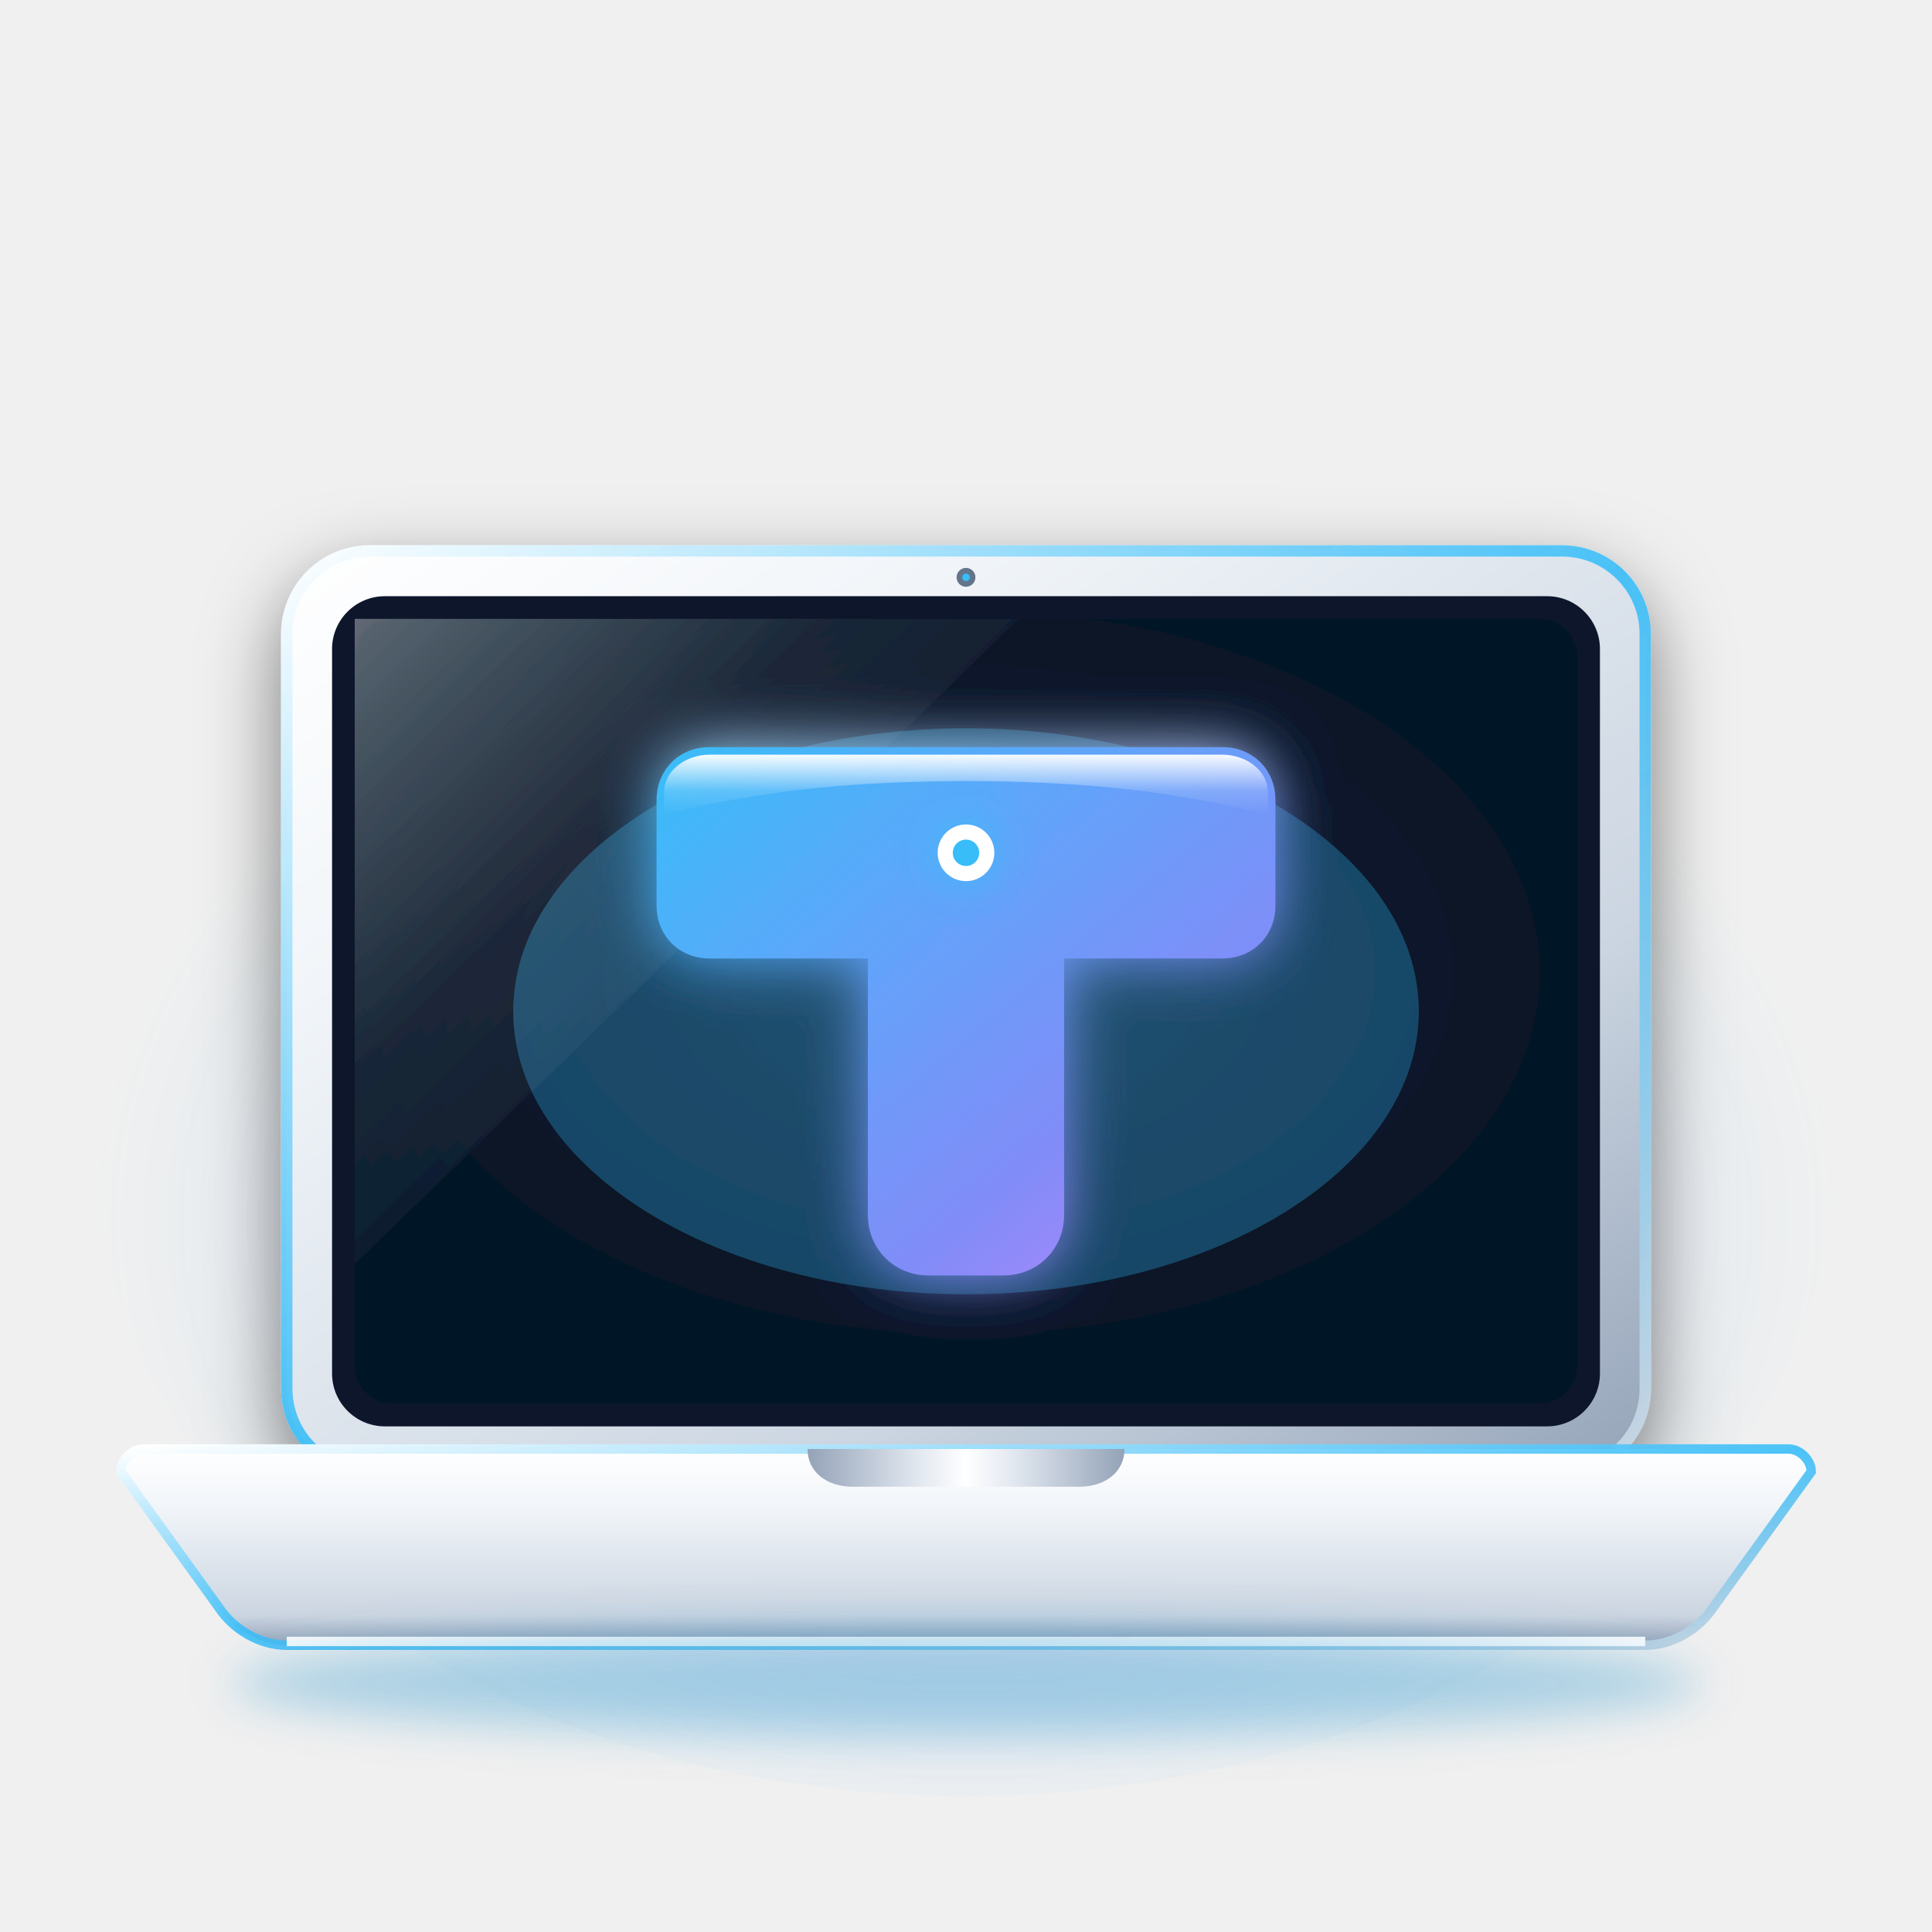
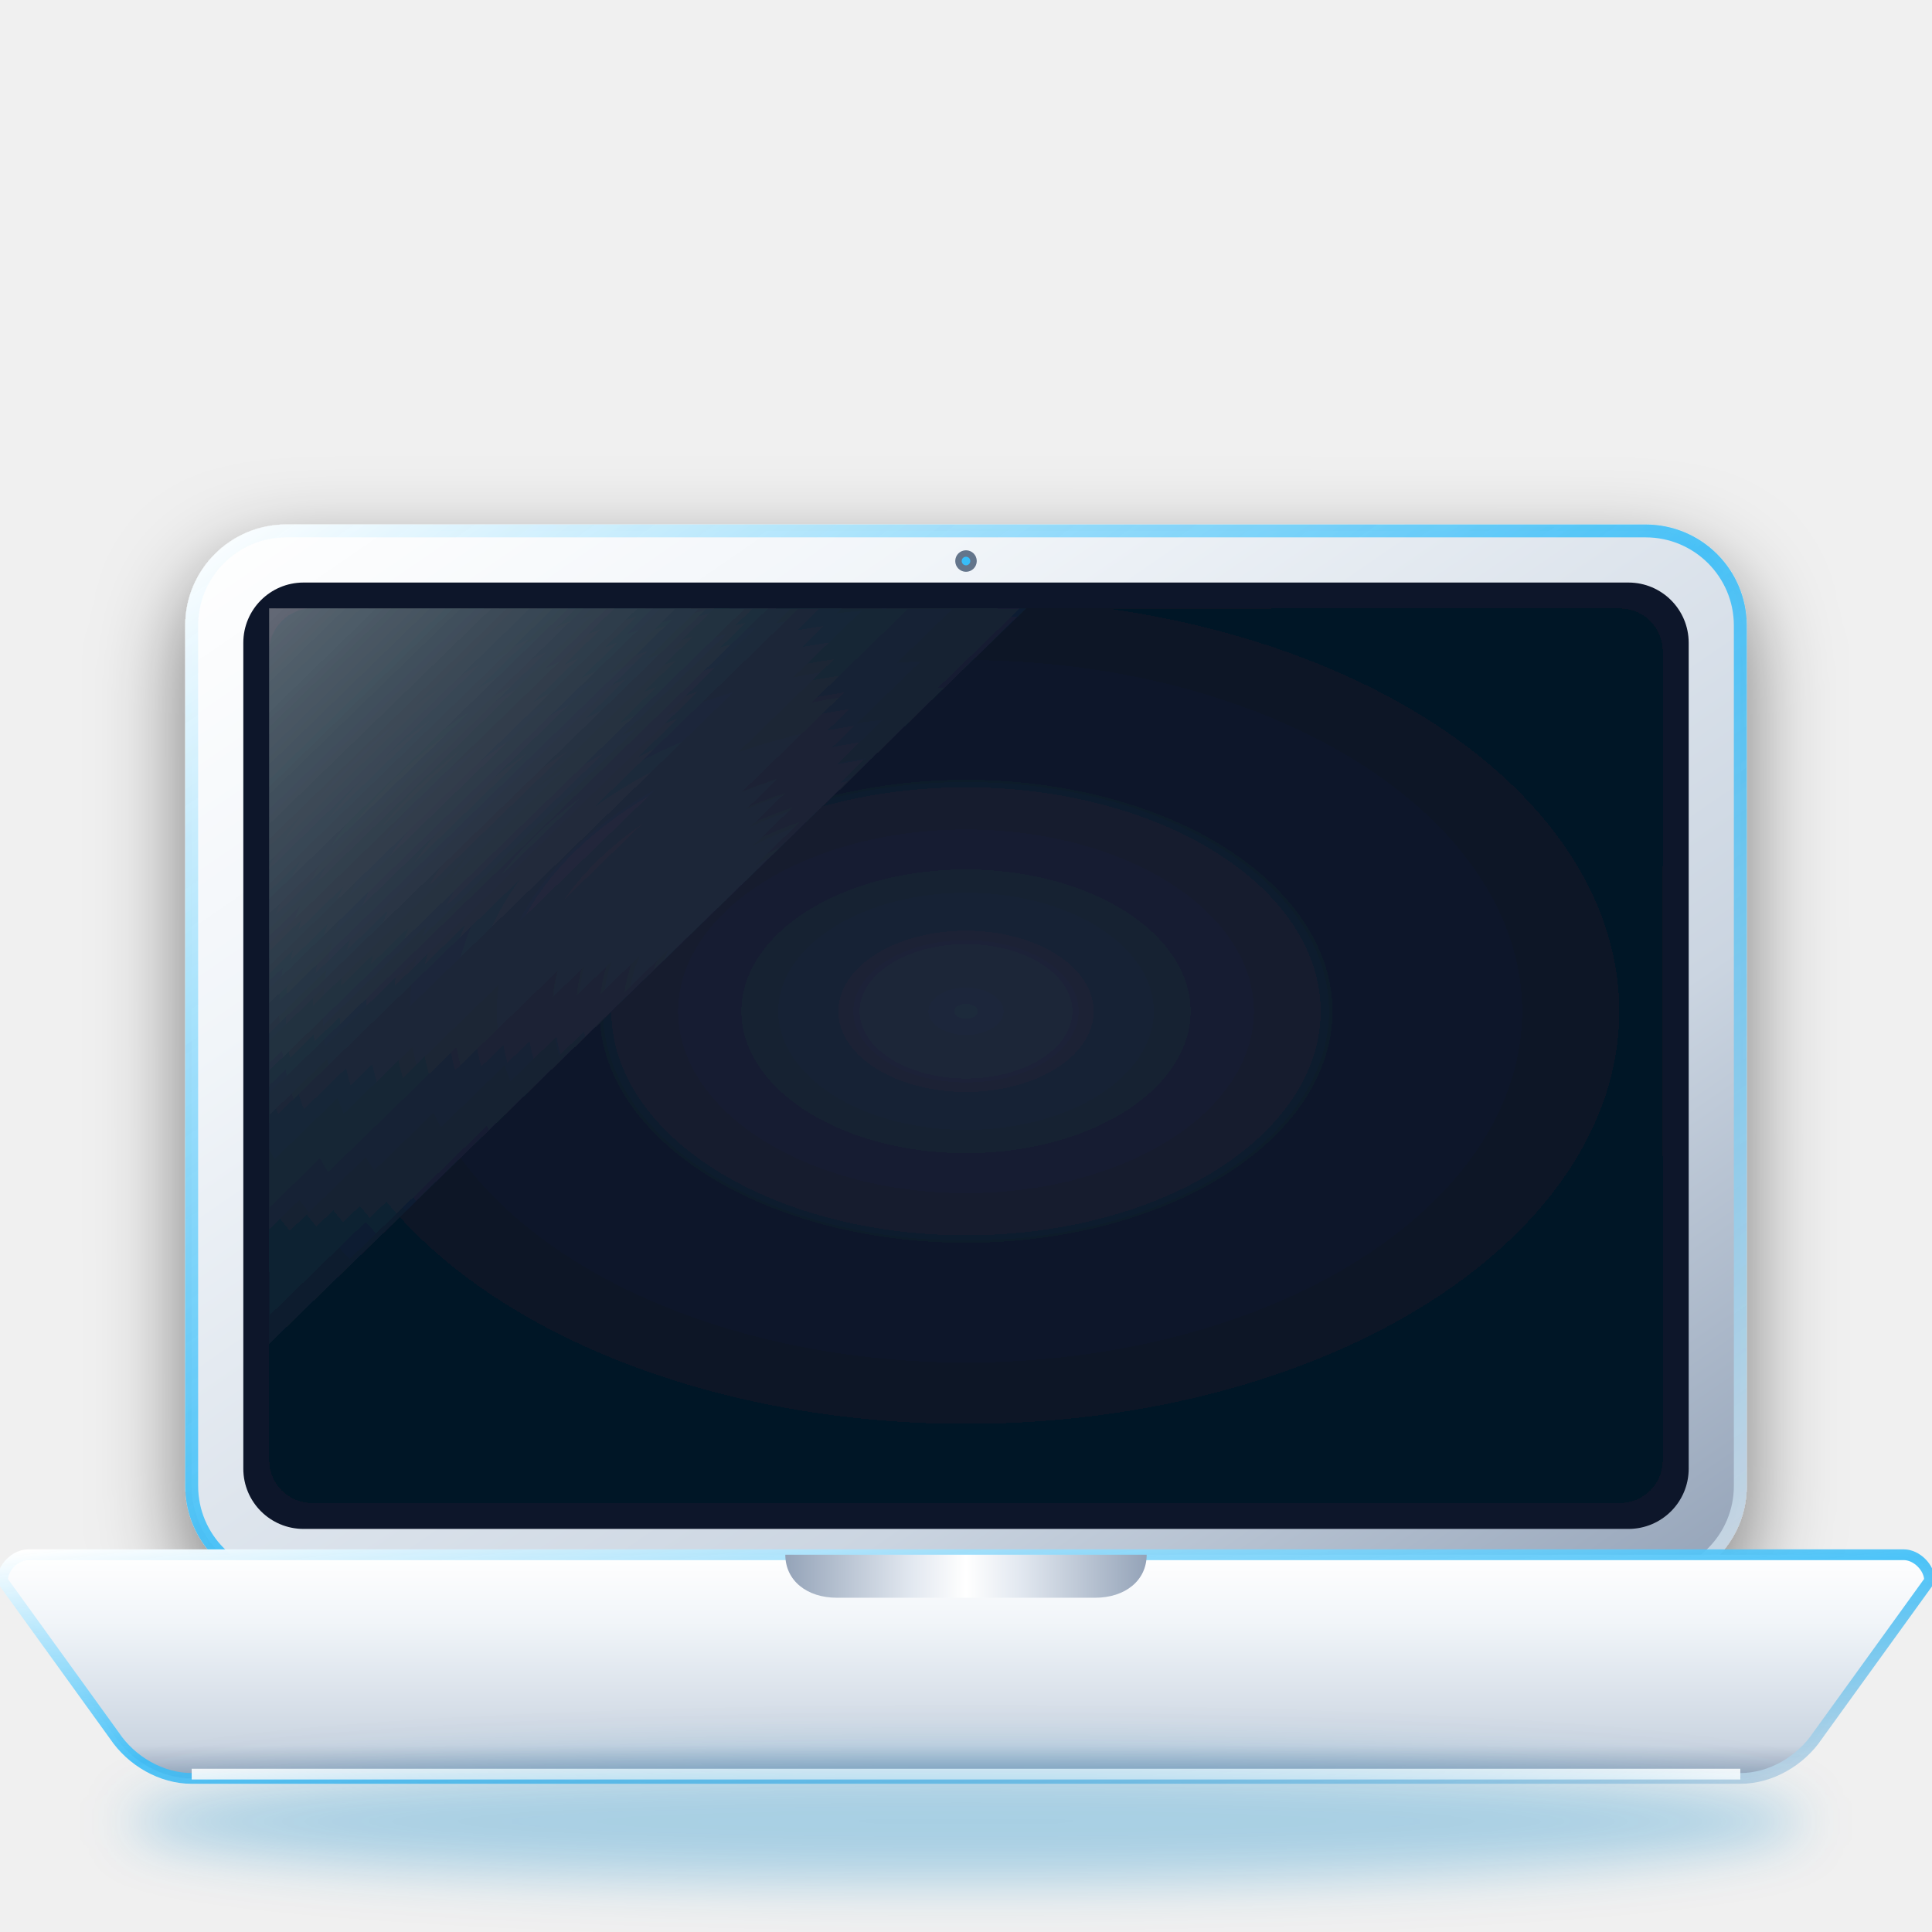
<svg xmlns="http://www.w3.org/2000/svg" viewBox="0 0 512 512" fill="none">
  <defs>
-     <radialGradient id="laptopAmbientGlow" cx="50%" cy="55%" r="50%">
-       <stop offset="0%" stop-color="#38bdf8" stop-opacity="0.38" />
-       <stop offset="60%" stop-color="#818cf8" stop-opacity="0.12" />
-       <stop offset="100%" stop-color="#38bdf8" stop-opacity="0" />
-     </radialGradient>
    <radialGradient id="screenDisplayBg" cx="50%" cy="45%" r="55%">
      <stop offset="0%" stop-color="#1e293b" />
      <stop offset="55%" stop-color="#0f172a" />
      <stop offset="100%" stop-color="#021526" />
    </radialGradient>
    <linearGradient id="silverLid" x1="0%" y1="0%" x2="100%" y2="100%">
      <stop offset="0%" stop-color="#ffffff" />
      <stop offset="25%" stop-color="#f1f5f9" />
      <stop offset="70%" stop-color="#cbd5e1" />
      <stop offset="100%" stop-color="#94a3b8" />
    </linearGradient>
    <linearGradient id="silverBorder" x1="0%" y1="0%" x2="100%" y2="100%">
      <stop offset="0%" stop-color="#ffffff" />
      <stop offset="50%" stop-color="#38bdf8" stop-opacity="0.9" />
      <stop offset="100%" stop-color="#cbd5e1" />
    </linearGradient>
    <linearGradient id="silverBase" x1="0%" y1="0%" x2="0%" y2="100%">
      <stop offset="0%" stop-color="#ffffff" />
      <stop offset="30%" stop-color="#f1f5f9" />
      <stop offset="85%" stop-color="#cbd5e1" />
      <stop offset="100%" stop-color="#94a3b8" />
    </linearGradient>
    <linearGradient id="notchGradient" x1="0%" y1="0%" x2="100%" y2="0%">
      <stop offset="0%" stop-color="#94a3b8" />
      <stop offset="35%" stop-color="#e2e8f0" />
      <stop offset="50%" stop-color="#ffffff" />
      <stop offset="65%" stop-color="#e2e8f0" />
      <stop offset="100%" stop-color="#94a3b8" />
    </linearGradient>
    <linearGradient id="glassSheen" x1="0%" y1="0%" x2="100%" y2="100%">
      <stop offset="0%" stop-color="#ffffff" stop-opacity="0.35" />
      <stop offset="35%" stop-color="#ffffff" stop-opacity="0.08" />
      <stop offset="65%" stop-color="#ffffff" stop-opacity="0" />
    </linearGradient>
-     <linearGradient id="vibrantT" x1="0%" y1="0%" x2="100%" y2="100%">
-       <stop offset="0%" stop-color="#38bdf8" />
-       <stop offset="35%" stop-color="#60a5fa" />
-       <stop offset="70%" stop-color="#818cf8" />
-       <stop offset="100%" stop-color="#c084fc" />
-     </linearGradient>
-     <linearGradient id="tGloss" x1="0%" y1="0%" x2="0%" y2="100%">
-       <stop offset="0%" stop-color="#ffffff" stop-opacity="0.95" />
-       <stop offset="60%" stop-color="#ffffff" stop-opacity="0.15" />
-       <stop offset="100%" stop-color="#ffffff" stop-opacity="0" />
-     </linearGradient>
    <filter id="laptopShadow" x="-20%" y="-20%" width="140%" height="140%">
      <feDropShadow dx="0" dy="16" stdDeviation="18" flood-color="#0284c7" flood-opacity="0.35" />
      <feDropShadow dx="0" dy="8" stdDeviation="10" flood-color="#000000" flood-opacity="0.5" />
    </filter>
-     <filter id="tNeonGlow" x="-30%" y="-30%" width="160%" height="160%">
-       <feGaussianBlur stdDeviation="8" result="blur" />
-       <feComposite in="SourceGraphic" in2="blur" operator="over" />
-     </filter>
  </defs>
-   <ellipse cx="256" cy="306" rx="230" ry="170" fill="url(#laptopAmbientGlow)" />
-   <g filter="url(#laptopShadow)">
-     <rect x="76" y="146" width="360" height="244" rx="22" fill="url(#silverLid)" stroke="url(#silverBorder)" stroke-width="3" />
-     <rect x="88" y="158" width="336" height="220" rx="14" fill="#0f172a" />
-     <rect x="94" y="164" width="324" height="208" rx="10" fill="url(#screenDisplayBg)" />
-     <ellipse cx="256" cy="268" rx="120" ry="75" fill="#38bdf8" fill-opacity="0.3" />
-     <path d="M 94 164 L 270 164 L 94 335 Z" fill="url(#glassSheen)" />
-     <circle cx="256" cy="153" r="2.5" fill="#64748b" />
-     <circle cx="256" cy="153" r="1" fill="#38bdf8" />
-     <g filter="url(#tNeonGlow)">
-       <path d="         M 174 212         C 174 204 180 198 188 198         L 324 198         C 332 198 338 204 338 212         L 338 240         C 338 248 332 254 324 254         L 282 254         L 282 322         C 282 331 275 338 266 338         L 246 338         C 237 338 230 331 230 322         L 230 254         L 188 254         C 180 254 174 248 174 240         Z       " fill="url(#vibrantT)" />
-       <path d="         M 188 200         L 324 200         C 330 200 336 204 336 210         L 336 216         C 310 209 282 207 256 207         C 230 207 202 209 176 216         L 176 210         C 176 204 182 200 188 200         Z       " fill="url(#tGloss)" />
-       <circle cx="256" cy="226" r="7.5" fill="#ffffff" filter="drop-shadow(0 0 6px #38bdf8)" />
-       <circle cx="256" cy="226" r="3.5" fill="#38bdf8" />
+   <g transform="translate(256, 306) scale(1.14) translate(-256, -291)">
+     <g filter="url(#laptopShadow)">
+       <rect x="76" y="146" width="360" height="244" rx="22" fill="url(#silverLid)" stroke="url(#silverBorder)" stroke-width="3" />
+       <rect x="88" y="158" width="336" height="220" rx="14" fill="#0f172a" />
+       <rect x="94" y="164" width="324" height="208" rx="10" fill="url(#screenDisplayBg)" />
+       <path d="M 94 164 L 270 164 L 94 335 Z" fill="url(#glassSheen)" />
+       <circle cx="256" cy="153" r="2.5" fill="#64748b" />
+       <circle cx="256" cy="153" r="1" fill="#38bdf8" />
+     </g>
+     <g>
+       <path d="         M 32 390         C 32 387 35 384 38 384         L 474 384         C 477 384 480 387 480 390         L 454 426         C 450 432 443 436 436 436         L 76 436         C 69 436 62 432 58 426         Z       " fill="url(#silverBase)" stroke="url(#silverBorder)" stroke-width="2.5" />
+       <path d="M 214 384 L 298 384 C 298 390 293 394 286 394 L 226 394 C 219 394 214 390 214 384 Z" fill="url(#notchGradient)" />
+       <line x1="76" y1="435" x2="436" y2="435" stroke="#ffffff" stroke-width="2.5" stroke-opacity="0.95" />
+       <ellipse cx="256" cy="446" rx="195" ry="14" fill="#0284c7" fill-opacity="0.3" filter="blur(6px)" />
    </g>
  </g>
-   <g>
-     <path d="       M 32 390       C 32 387 35 384 38 384       L 474 384       C 477 384 480 387 480 390       L 454 426       C 450 432 443 436 436 436       L 76 436       C 69 436 62 432 58 426       Z     " fill="url(#silverBase)" stroke="url(#silverBorder)" stroke-width="2.5" />
-     <path d="M 214 384 L 298 384 C 298 390 293 394 286 394 L 226 394 C 219 394 214 390 214 384 Z" fill="url(#notchGradient)" />
-     <line x1="76" y1="435" x2="436" y2="435" stroke="#ffffff" stroke-width="2.5" stroke-opacity="0.95" />
-     <ellipse cx="256" cy="446" rx="195" ry="14" fill="#0284c7" fill-opacity="0.3" filter="blur(6px)" />
-   </g>
</svg>
